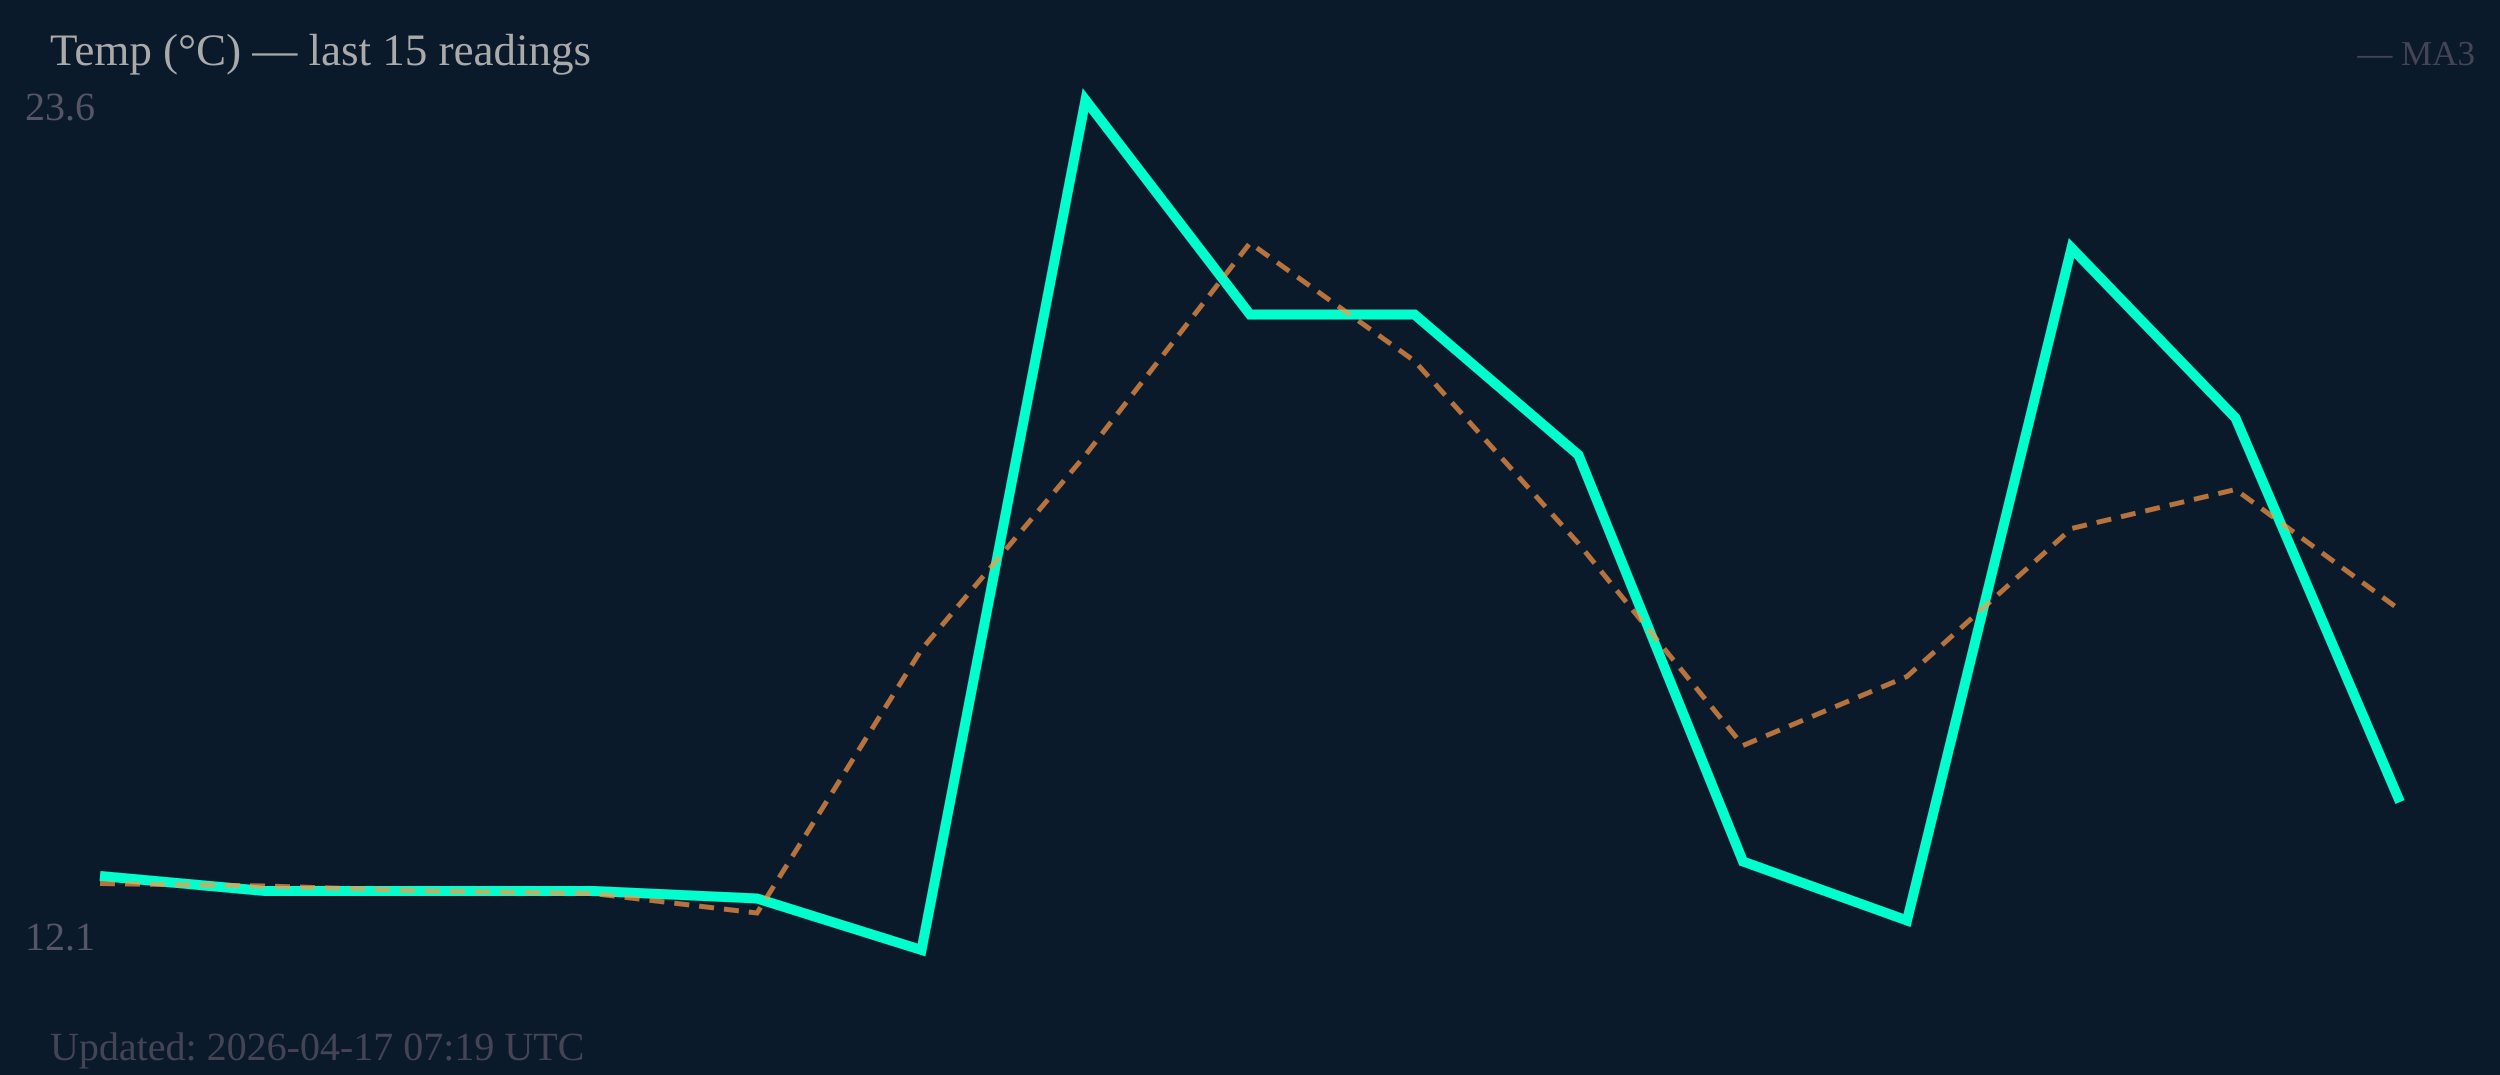
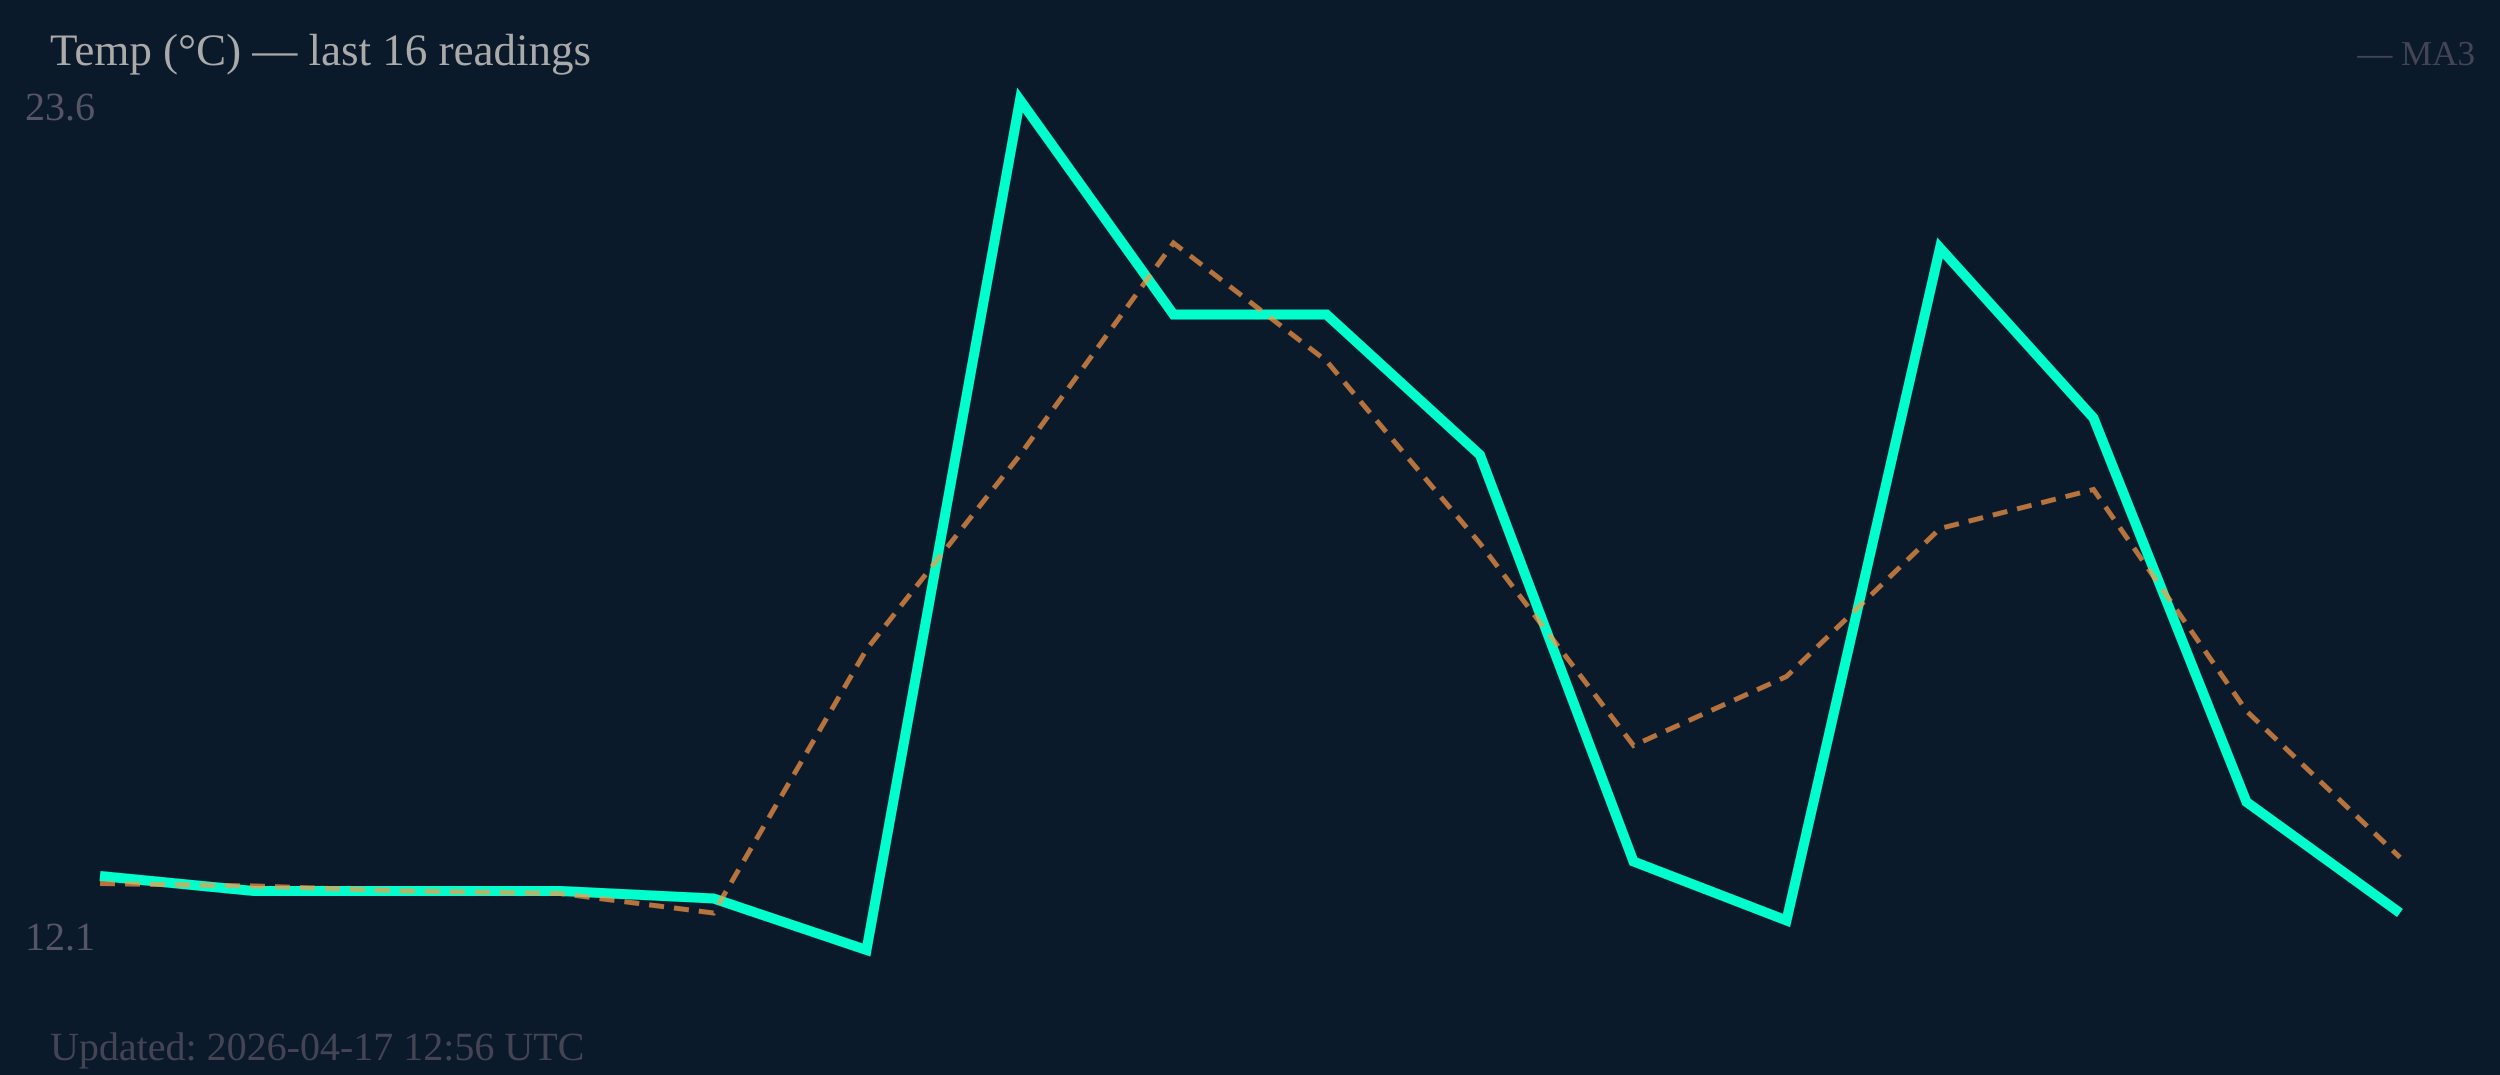
<svg xmlns="http://www.w3.org/2000/svg" width="500" height="215" viewBox="0 0 500 215">
  <rect width="500" height="215" fill="#0b1a2a" />
  <text x="5" y="24" font-size="8" fill="#556">23.6</text>
  <text x="5" y="190" font-size="8" fill="#556">12.1</text>
-   <polyline fill="none" stroke="#00ffcc" stroke-width="2" points="20.0,175.2 52.9,178.2 85.7,178.2 118.6,178.2 151.4,179.7 184.3,190.0 217.1,20.0 250.0,62.9 282.9,62.9 315.7,91.0 348.6,172.3 381.4,184.1 414.3,49.6 447.1,83.6 480.0,160.4" />
-   <polyline fill="none" stroke="#ff9944" stroke-width="1" stroke-dasharray="3,2" opacity="0.7" points="20.0,176.7 52.9,177.2 85.7,178.2 118.6,178.7 151.4,182.6 184.3,129.9 217.1,91.0 250.0,48.6 282.9,72.2 315.7,108.7 348.6,149.1 381.4,135.3 414.3,105.7 447.1,97.9 480.0,122.0" />
-   <text x="10" y="13" font-size="9" fill="#aaa">Temp (°C) — last 15 readings</text>
+   <polyline fill="none" stroke="#00ffcc" stroke-width="2" points="20.0,175.2 50.7,178.2 81.3,178.2 112.0,178.2 142.7,179.7 173.3,190.0 204.0,20.0 234.7,62.9 265.3,62.9 296.0,91.0 326.7,172.3 357.3,184.1 388.0,49.6 418.7,83.6 449.3,160.4 480.0,182.6" />
+   <polyline fill="none" stroke="#ff9944" stroke-width="1" stroke-dasharray="3,2" opacity="0.7" points="20.0,176.7 50.7,177.2 81.3,178.2 112.0,178.7 142.7,182.6 173.3,129.9 204.0,91.0 234.7,48.6 265.3,72.2 296.0,108.7 326.7,149.1 357.3,135.3 388.0,105.7 418.7,97.9 449.3,142.2 480.0,171.5" />
+   <text x="10" y="13" font-size="9" fill="#aaa">Temp (°C) — last 16 readings</text>
  <text x="495" y="13" font-size="7" fill="#445" text-anchor="end">— MA3</text>
-   <text x="10" y="212" font-size="8" fill="#445">Updated: 2026-04-17 07:19 UTC</text>
+   <text x="10" y="212" font-size="8" fill="#445">Updated: 2026-04-17 12:56 UTC</text>
</svg>
